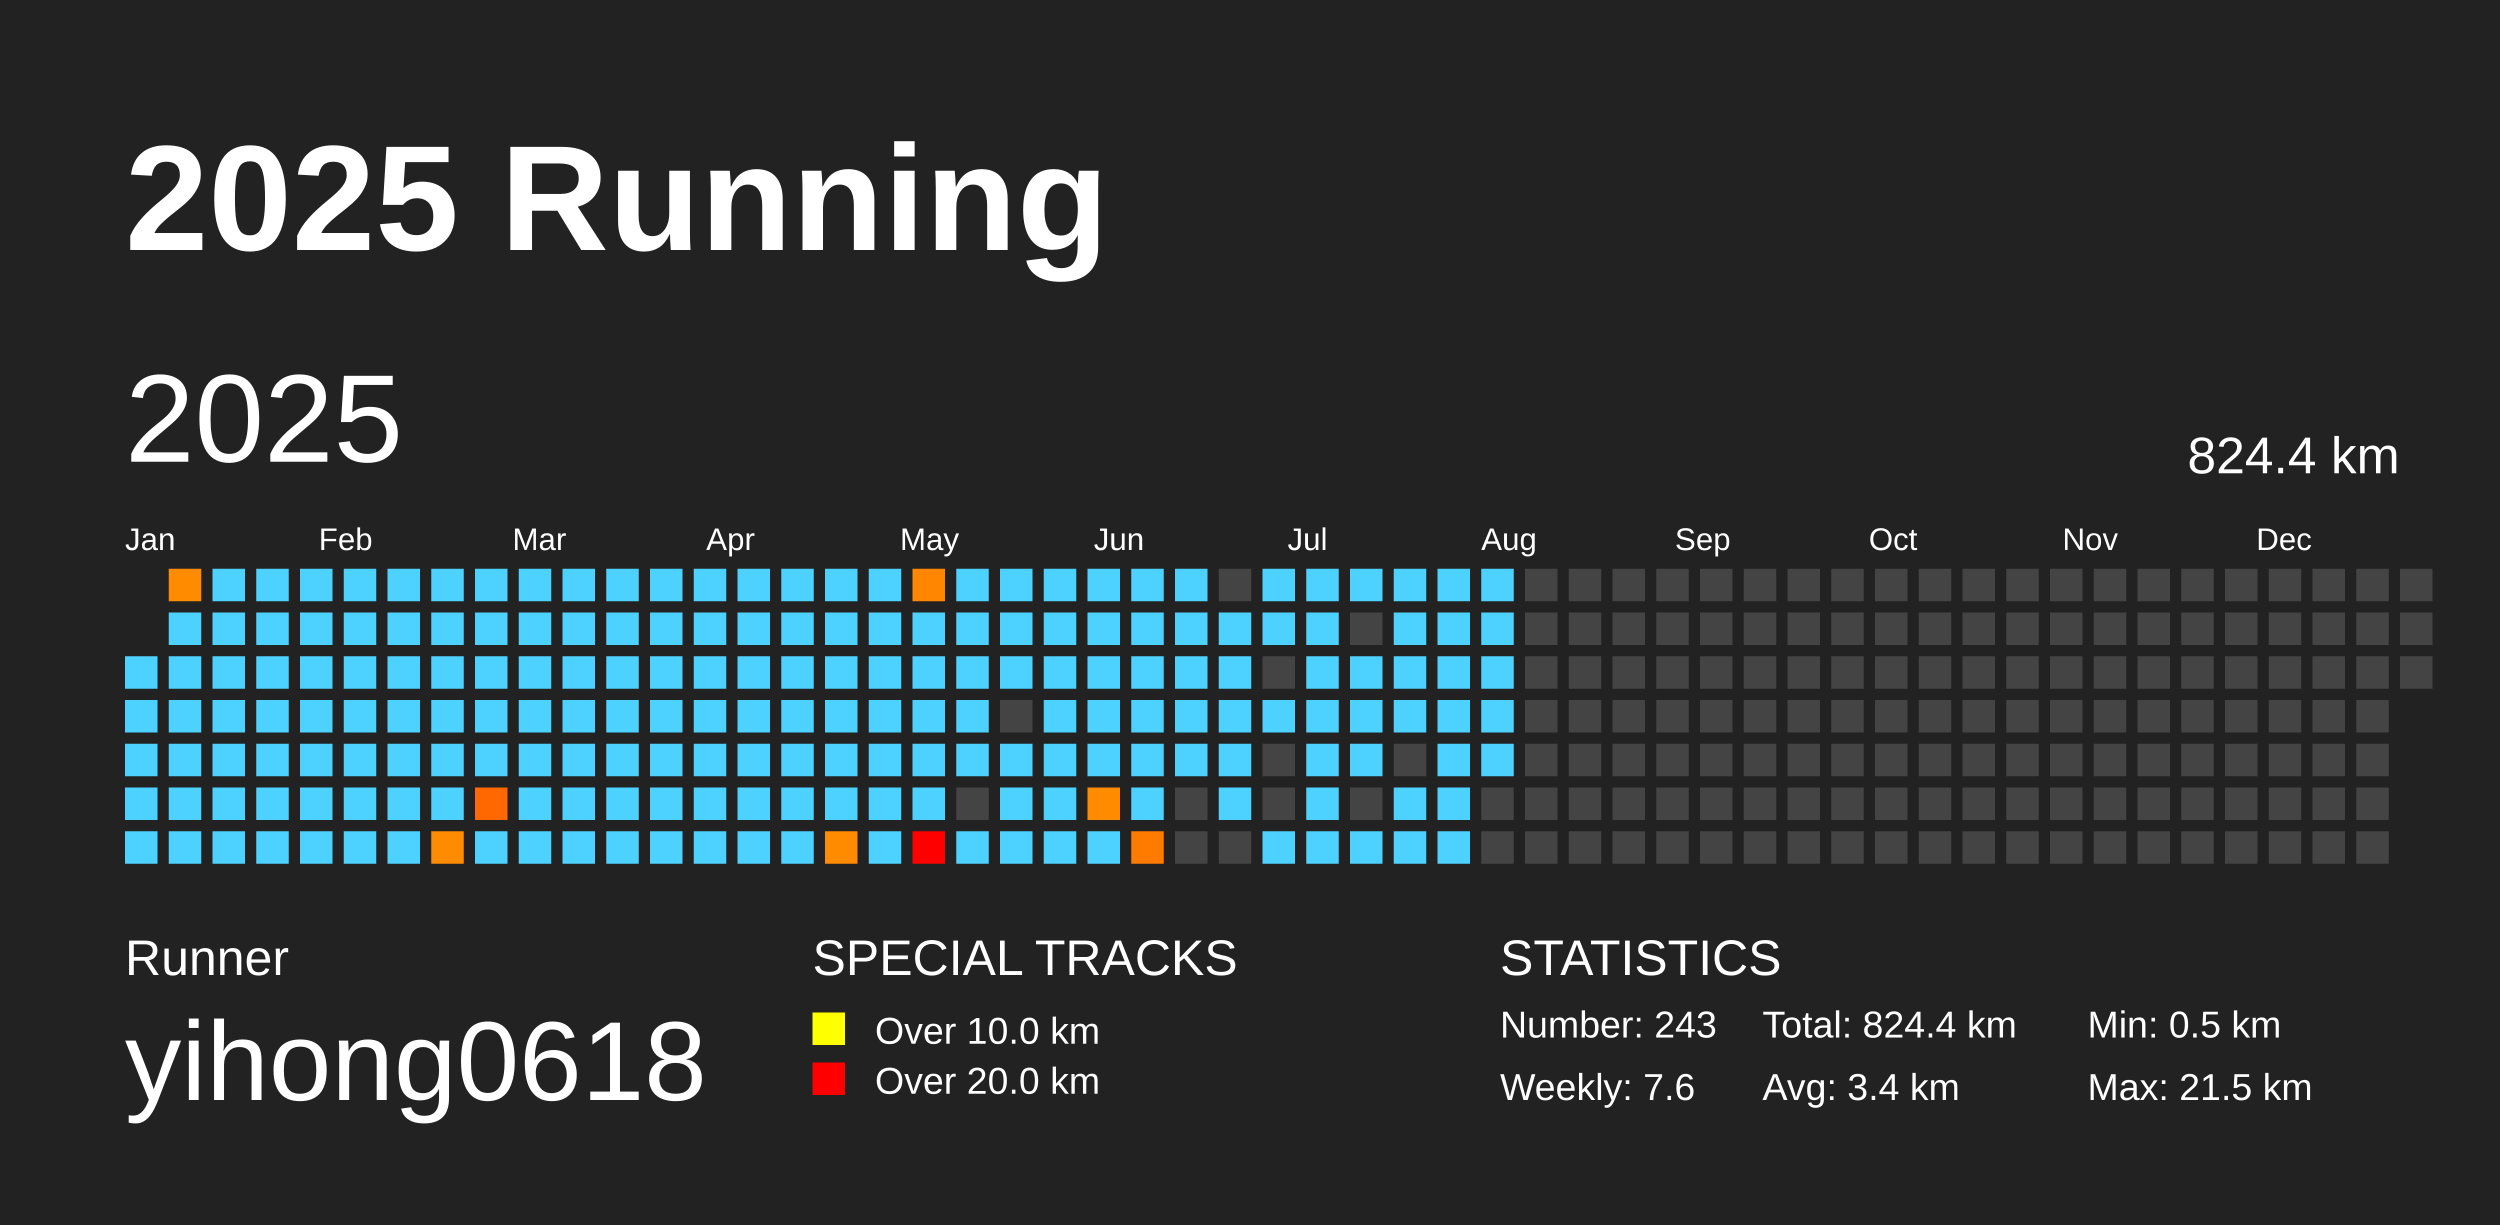
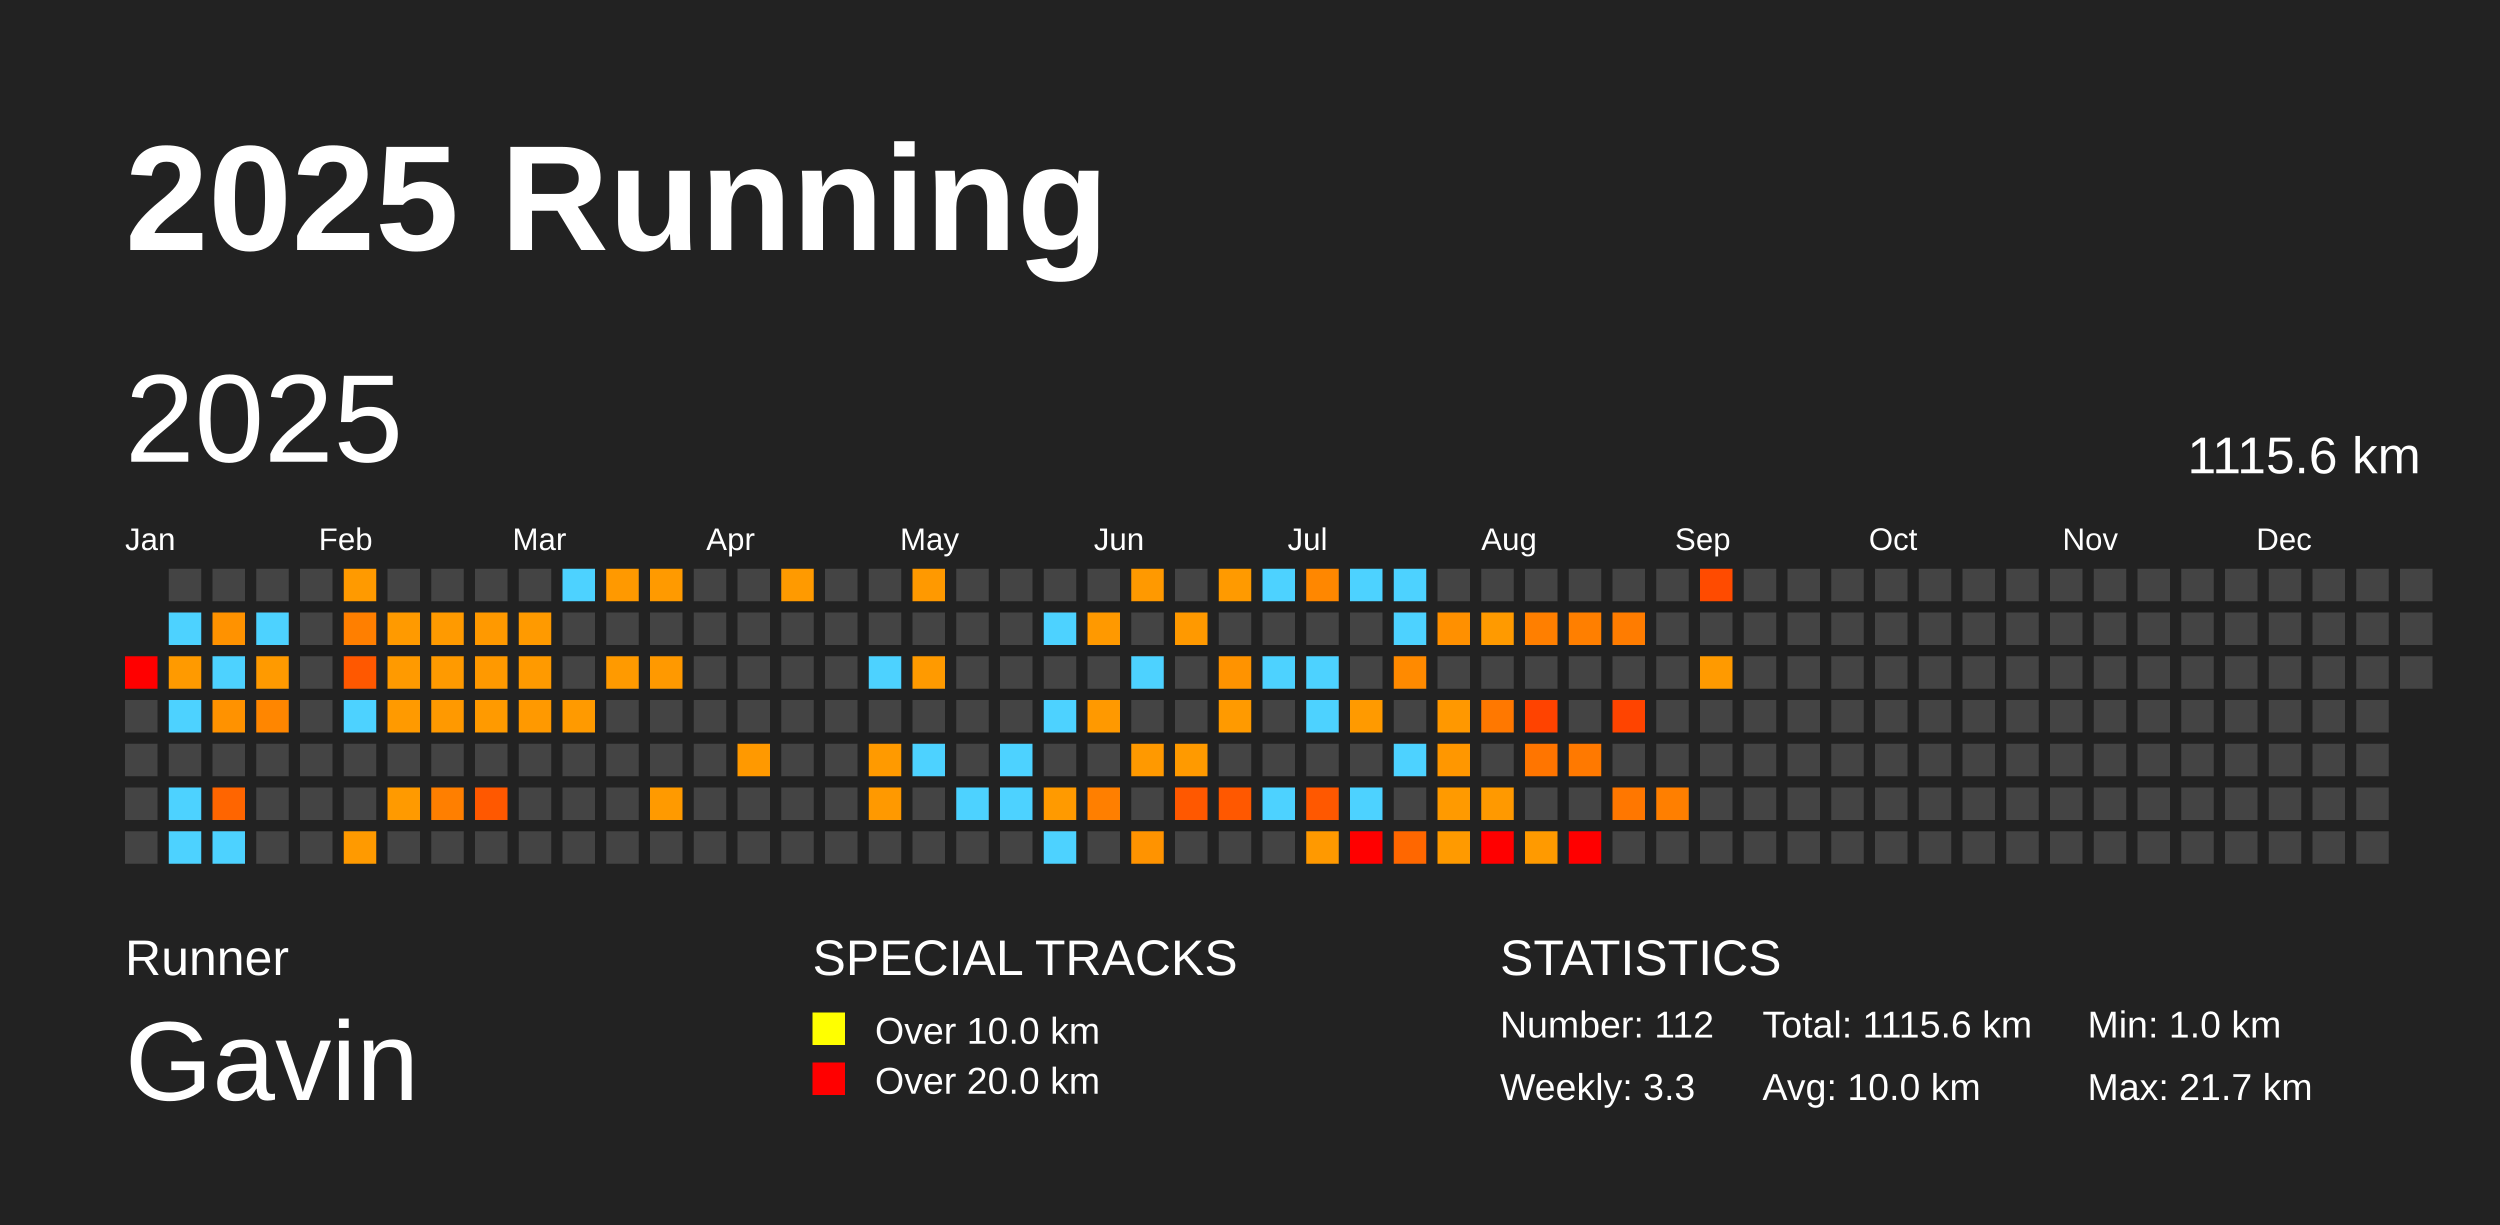
<svg xmlns="http://www.w3.org/2000/svg" baseProfile="full" height="98mm" version="1.1" viewBox="0,0,200,98" width="200mm">
  <defs />
  <rect fill="#222222" height="98" width="200" x="0" y="0" />
  <text fill="#FFFFFF" style="font-size:12px; font-family:Arial; font-weight:bold;" x="10" y="20">2025 Running</text>
  <text fill="#FFFFFF" style="font-size:4px; font-family:Arial" x="10" y="78">Runner</text>
-   <text fill="#FFFFFF" style="font-size:9px; font-family:Arial" x="10" y="88">yihong0618</text>
+   <text fill="#FFFFFF" style="font-size:9px; font-family:Arial" x="10" y="88">Gavin</text>
  <text fill="#FFFFFF" style="font-size:4px; font-family:Arial" x="65" y="78">SPECIAL TRACKS</text>
  <rect fill="yellow" height="2.6" width="2.6" x="65" y="81" />
  <text fill="#FFFFFF" style="font-size:3px; font-family:Arial" x="70" y="83.5">Over 10.0 km</text>
  <rect fill="red" height="2.6" width="2.6" x="65" y="85" />
  <text fill="#FFFFFF" style="font-size:3px; font-family:Arial" x="70" y="87.5">Over 20.0 km</text>
  <text fill="#FFFFFF" style="font-size:4px; font-family:Arial" x="120" y="78">STATISTICS</text>
-   <text fill="#FFFFFF" style="font-size:3px; font-family:Arial" x="120" y="83">Number: 243</text>
-   <text fill="#FFFFFF" style="font-size:3px; font-family:Arial" x="120" y="88">Weekly: 7.6</text>
-   <text fill="#FFFFFF" style="font-size:3px; font-family:Arial" x="141" y="83">Total: 824.4 km</text>
-   <text fill="#FFFFFF" style="font-size:3px; font-family:Arial" x="141" y="88">Avg: 3.4 km</text>
-   <text fill="#FFFFFF" style="font-size:3px; font-family:Arial" x="167" y="83">Min: 0.5 km</text>
-   <text fill="#FFFFFF" style="font-size:3px; font-family:Arial" x="167" y="88">Max: 21.5 km</text>
+   <text fill="#FFFFFF" style="font-size:3px; font-family:Arial" x="120" y="83">Number: 112</text>
+   <text fill="#FFFFFF" style="font-size:3px; font-family:Arial" x="120" y="88">Weekly: 3.3</text>
+   <text fill="#FFFFFF" style="font-size:3px; font-family:Arial" x="141" y="83">Total: 1115.6 km</text>
+   <text fill="#FFFFFF" style="font-size:3px; font-family:Arial" x="141" y="88">Avg: 10.0 km</text>
+   <text fill="#FFFFFF" style="font-size:3px; font-family:Arial" x="167" y="83">Min: 1.0 km</text>
+   <text fill="#FFFFFF" style="font-size:3px; font-family:Arial" x="167" y="88">Max: 21.7 km</text>
  <text dominant-baseline="hanging" fill="#FFFFFF" style="font-size:10.0px; font-family:Arial;" x="10" y="30">2025</text>
-   <text dominant-baseline="hanging" fill="#FFFFFF" style="font-size:4.125px; font-family:Arial;" x="175" y="35">824.4 km</text>
+   <text dominant-baseline="hanging" fill="#FFFFFF" style="font-size:4.125px; font-family:Arial;" x="175" y="35">1115.6 km</text>
  <text fill="#FFFFFF" style="font-size:2.5px; font-family:Arial" x="10.0" y="44">Jan</text>
  <text fill="#FFFFFF" style="font-size:2.5px; font-family:Arial" x="25.5" y="44">Feb</text>
  <text fill="#FFFFFF" style="font-size:2.5px; font-family:Arial" x="41.0" y="44">Mar</text>
  <text fill="#FFFFFF" style="font-size:2.5px; font-family:Arial" x="56.5" y="44">Apr</text>
  <text fill="#FFFFFF" style="font-size:2.5px; font-family:Arial" x="72.0" y="44">May</text>
  <text fill="#FFFFFF" style="font-size:2.5px; font-family:Arial" x="87.5" y="44">Jun</text>
  <text fill="#FFFFFF" style="font-size:2.5px; font-family:Arial" x="103.0" y="44">Jul</text>
  <text fill="#FFFFFF" style="font-size:2.5px; font-family:Arial" x="118.5" y="44">Aug</text>
  <text fill="#FFFFFF" style="font-size:2.5px; font-family:Arial" x="134.0" y="44">Sep</text>
  <text fill="#FFFFFF" style="font-size:2.5px; font-family:Arial" x="149.5" y="44">Oct</text>
  <text fill="#FFFFFF" style="font-size:2.5px; font-family:Arial" x="165.0" y="44">Nov</text>
  <text fill="#FFFFFF" style="font-size:2.5px; font-family:Arial" x="180.5" y="44">Dec</text>
-   <rect fill="#4dd2ff" height="2.6" width="2.6" x="10.0" y="52.5" />
-   <rect fill="#4dd2ff" height="2.6" width="2.6" x="10.0" y="56.0" />
-   <rect fill="#4dd2ff" height="2.6" width="2.6" x="10.0" y="59.5" />
-   <rect fill="#4dd2ff" height="2.6" width="2.6" x="10.0" y="63.0" />
-   <rect fill="#4dd2ff" height="2.6" width="2.6" x="10.0" y="66.5" />
-   <rect fill="#ff8c00" height="2.6" width="2.6" x="13.5" y="45.5" />
+   <rect fill="red" height="2.6" width="2.6" x="10.0" y="52.5" />
+   <rect fill="#444444" height="2.6" width="2.6" x="10.0" y="56.0" />
+   <rect fill="#444444" height="2.6" width="2.6" x="10.0" y="59.5" />
+   <rect fill="#444444" height="2.6" width="2.6" x="10.0" y="63.0" />
+   <rect fill="#444444" height="2.6" width="2.6" x="10.0" y="66.5" />
+   <rect fill="#444444" height="2.6" width="2.6" x="13.5" y="45.5" />
  <rect fill="#4dd2ff" height="2.6" width="2.6" x="13.5" y="49.0" />
-   <rect fill="#4dd2ff" height="2.6" width="2.6" x="13.5" y="52.5" />
+   <rect fill="#ff9a00" height="2.6" width="2.6" x="13.5" y="52.5" />
  <rect fill="#4dd2ff" height="2.6" width="2.6" x="13.5" y="56.0" />
-   <rect fill="#4dd2ff" height="2.6" width="2.6" x="13.5" y="59.5" />
+   <rect fill="#444444" height="2.6" width="2.6" x="13.5" y="59.5" />
  <rect fill="#4dd2ff" height="2.6" width="2.6" x="13.5" y="63.0" />
  <rect fill="#4dd2ff" height="2.6" width="2.6" x="13.5" y="66.5" />
-   <rect fill="#4dd2ff" height="2.6" width="2.6" x="17.0" y="45.5" />
-   <rect fill="#4dd2ff" height="2.6" width="2.6" x="17.0" y="49.0" />
+   <rect fill="#444444" height="2.6" width="2.6" x="17.0" y="45.5" />
+   <rect fill="#ff9200" height="2.6" width="2.6" x="17.0" y="49.0" />
  <rect fill="#4dd2ff" height="2.6" width="2.6" x="17.0" y="52.5" />
-   <rect fill="#4dd2ff" height="2.6" width="2.6" x="17.0" y="56.0" />
-   <rect fill="#4dd2ff" height="2.6" width="2.6" x="17.0" y="59.5" />
-   <rect fill="#4dd2ff" height="2.6" width="2.6" x="17.0" y="63.0" />
+   <rect fill="#ff9200" height="2.6" width="2.6" x="17.0" y="56.0" />
+   <rect fill="#444444" height="2.6" width="2.6" x="17.0" y="59.5" />
+   <rect fill="#ff6500" height="2.6" width="2.6" x="17.0" y="63.0" />
  <rect fill="#4dd2ff" height="2.6" width="2.6" x="17.0" y="66.5" />
-   <rect fill="#4dd2ff" height="2.6" width="2.6" x="20.5" y="45.5" />
+   <rect fill="#444444" height="2.6" width="2.6" x="20.5" y="45.5" />
  <rect fill="#4dd2ff" height="2.6" width="2.6" x="20.5" y="49.0" />
-   <rect fill="#4dd2ff" height="2.6" width="2.6" x="20.5" y="52.5" />
-   <rect fill="#4dd2ff" height="2.6" width="2.6" x="20.5" y="56.0" />
-   <rect fill="#4dd2ff" height="2.6" width="2.6" x="20.5" y="59.5" />
-   <rect fill="#4dd2ff" height="2.6" width="2.6" x="20.5" y="63.0" />
-   <rect fill="#4dd2ff" height="2.6" width="2.6" x="20.5" y="66.5" />
-   <rect fill="#4dd2ff" height="2.6" width="2.6" x="24.0" y="45.5" />
-   <rect fill="#4dd2ff" height="2.6" width="2.6" x="24.0" y="49.0" />
-   <rect fill="#4dd2ff" height="2.6" width="2.6" x="24.0" y="52.5" />
-   <rect fill="#4dd2ff" height="2.6" width="2.6" x="24.0" y="56.0" />
-   <rect fill="#4dd2ff" height="2.6" width="2.6" x="24.0" y="59.5" />
-   <rect fill="#4dd2ff" height="2.6" width="2.6" x="24.0" y="63.0" />
-   <rect fill="#4dd2ff" height="2.6" width="2.6" x="24.0" y="66.5" />
-   <rect fill="#4dd2ff" height="2.6" width="2.6" x="27.5" y="45.5" />
-   <rect fill="#4dd2ff" height="2.6" width="2.6" x="27.5" y="49.0" />
-   <rect fill="#4dd2ff" height="2.6" width="2.6" x="27.5" y="52.5" />
+   <rect fill="#ff9a00" height="2.6" width="2.6" x="20.5" y="52.5" />
+   <rect fill="#ff8600" height="2.6" width="2.6" x="20.5" y="56.0" />
+   <rect fill="#444444" height="2.6" width="2.6" x="20.5" y="59.5" />
+   <rect fill="#444444" height="2.6" width="2.6" x="20.5" y="63.0" />
+   <rect fill="#444444" height="2.6" width="2.6" x="20.5" y="66.5" />
+   <rect fill="#444444" height="2.6" width="2.6" x="24.0" y="45.5" />
+   <rect fill="#444444" height="2.6" width="2.6" x="24.0" y="49.0" />
+   <rect fill="#444444" height="2.6" width="2.6" x="24.0" y="52.5" />
+   <rect fill="#444444" height="2.6" width="2.6" x="24.0" y="56.0" />
+   <rect fill="#444444" height="2.6" width="2.6" x="24.0" y="59.5" />
+   <rect fill="#444444" height="2.6" width="2.6" x="24.0" y="63.0" />
+   <rect fill="#444444" height="2.6" width="2.6" x="24.0" y="66.5" />
+   <rect fill="#ff9a00" height="2.6" width="2.6" x="27.5" y="45.5" />
+   <rect fill="#ff7f00" height="2.6" width="2.6" x="27.5" y="49.0" />
+   <rect fill="#ff5800" height="2.6" width="2.6" x="27.5" y="52.5" />
  <rect fill="#4dd2ff" height="2.6" width="2.6" x="27.5" y="56.0" />
-   <rect fill="#4dd2ff" height="2.6" width="2.6" x="27.5" y="59.5" />
-   <rect fill="#4dd2ff" height="2.6" width="2.6" x="27.5" y="63.0" />
-   <rect fill="#4dd2ff" height="2.6" width="2.6" x="27.5" y="66.5" />
-   <rect fill="#4dd2ff" height="2.6" width="2.6" x="31.0" y="45.5" />
-   <rect fill="#4dd2ff" height="2.6" width="2.6" x="31.0" y="49.0" />
-   <rect fill="#4dd2ff" height="2.6" width="2.6" x="31.0" y="52.5" />
-   <rect fill="#4dd2ff" height="2.6" width="2.6" x="31.0" y="56.0" />
-   <rect fill="#4dd2ff" height="2.6" width="2.6" x="31.0" y="59.5" />
-   <rect fill="#4dd2ff" height="2.6" width="2.6" x="31.0" y="63.0" />
-   <rect fill="#4dd2ff" height="2.6" width="2.6" x="31.0" y="66.5" />
-   <rect fill="#4dd2ff" height="2.6" width="2.6" x="34.5" y="45.5" />
-   <rect fill="#4dd2ff" height="2.6" width="2.6" x="34.5" y="49.0" />
-   <rect fill="#4dd2ff" height="2.6" width="2.6" x="34.5" y="52.5" />
-   <rect fill="#4dd2ff" height="2.6" width="2.6" x="34.5" y="56.0" />
-   <rect fill="#4dd2ff" height="2.6" width="2.6" x="34.5" y="59.5" />
-   <rect fill="#4dd2ff" height="2.6" width="2.6" x="34.5" y="63.0" />
-   <rect fill="#ff8c00" height="2.6" width="2.6" x="34.5" y="66.5" />
-   <rect fill="#4dd2ff" height="2.6" width="2.6" x="38.0" y="45.5" />
-   <rect fill="#4dd2ff" height="2.6" width="2.6" x="38.0" y="49.0" />
-   <rect fill="#4dd2ff" height="2.6" width="2.6" x="38.0" y="52.5" />
-   <rect fill="#4dd2ff" height="2.6" width="2.6" x="38.0" y="56.0" />
-   <rect fill="#4dd2ff" height="2.6" width="2.6" x="38.0" y="59.5" />
-   <rect fill="#ff6700" height="2.6" width="2.6" x="38.0" y="63.0" />
-   <rect fill="#4dd2ff" height="2.6" width="2.6" x="38.0" y="66.5" />
-   <rect fill="#4dd2ff" height="2.6" width="2.6" x="41.5" y="45.5" />
-   <rect fill="#4dd2ff" height="2.6" width="2.6" x="41.5" y="49.0" />
-   <rect fill="#4dd2ff" height="2.6" width="2.6" x="41.5" y="52.5" />
-   <rect fill="#4dd2ff" height="2.6" width="2.6" x="41.5" y="56.0" />
-   <rect fill="#4dd2ff" height="2.6" width="2.6" x="41.5" y="59.5" />
-   <rect fill="#4dd2ff" height="2.6" width="2.6" x="41.5" y="63.0" />
-   <rect fill="#4dd2ff" height="2.6" width="2.6" x="41.5" y="66.5" />
+   <rect fill="#444444" height="2.6" width="2.6" x="27.5" y="59.5" />
+   <rect fill="#444444" height="2.6" width="2.6" x="27.5" y="63.0" />
+   <rect fill="#ff9a00" height="2.6" width="2.6" x="27.5" y="66.5" />
+   <rect fill="#444444" height="2.6" width="2.6" x="31.0" y="45.5" />
+   <rect fill="#ff9a00" height="2.6" width="2.6" x="31.0" y="49.0" />
+   <rect fill="#ff9a00" height="2.6" width="2.6" x="31.0" y="52.5" />
+   <rect fill="#ff9a00" height="2.6" width="2.6" x="31.0" y="56.0" />
+   <rect fill="#444444" height="2.6" width="2.6" x="31.0" y="59.5" />
+   <rect fill="#ff9a00" height="2.6" width="2.6" x="31.0" y="63.0" />
+   <rect fill="#444444" height="2.6" width="2.6" x="31.0" y="66.5" />
+   <rect fill="#444444" height="2.6" width="2.6" x="34.5" y="45.5" />
+   <rect fill="#ff9a00" height="2.6" width="2.6" x="34.5" y="49.0" />
+   <rect fill="#ff9a00" height="2.6" width="2.6" x="34.5" y="52.5" />
+   <rect fill="#ff9900" height="2.6" width="2.6" x="34.5" y="56.0" />
+   <rect fill="#444444" height="2.6" width="2.6" x="34.5" y="59.5" />
+   <rect fill="#ff7f00" height="2.6" width="2.6" x="34.5" y="63.0" />
+   <rect fill="#444444" height="2.6" width="2.6" x="34.5" y="66.5" />
+   <rect fill="#444444" height="2.6" width="2.6" x="38.0" y="45.5" />
+   <rect fill="#ff9900" height="2.6" width="2.6" x="38.0" y="49.0" />
+   <rect fill="#ff9900" height="2.6" width="2.6" x="38.0" y="52.5" />
+   <rect fill="#ff9a00" height="2.6" width="2.6" x="38.0" y="56.0" />
+   <rect fill="#444444" height="2.6" width="2.6" x="38.0" y="59.5" />
+   <rect fill="#ff5800" height="2.6" width="2.6" x="38.0" y="63.0" />
+   <rect fill="#444444" height="2.6" width="2.6" x="38.0" y="66.5" />
+   <rect fill="#444444" height="2.6" width="2.6" x="41.5" y="45.5" />
+   <rect fill="#ff9a00" height="2.6" width="2.6" x="41.5" y="49.0" />
+   <rect fill="#ff9a00" height="2.6" width="2.6" x="41.5" y="52.5" />
+   <rect fill="#ff9900" height="2.6" width="2.6" x="41.5" y="56.0" />
+   <rect fill="#444444" height="2.6" width="2.6" x="41.5" y="59.5" />
+   <rect fill="#444444" height="2.6" width="2.6" x="41.5" y="63.0" />
+   <rect fill="#444444" height="2.6" width="2.6" x="41.5" y="66.5" />
  <rect fill="#4dd2ff" height="2.6" width="2.6" x="45.0" y="45.5" />
-   <rect fill="#4dd2ff" height="2.6" width="2.6" x="45.0" y="49.0" />
-   <rect fill="#4dd2ff" height="2.6" width="2.6" x="45.0" y="52.5" />
-   <rect fill="#4dd2ff" height="2.6" width="2.6" x="45.0" y="56.0" />
-   <rect fill="#4dd2ff" height="2.6" width="2.6" x="45.0" y="59.5" />
-   <rect fill="#4dd2ff" height="2.6" width="2.6" x="45.0" y="63.0" />
-   <rect fill="#4dd2ff" height="2.6" width="2.6" x="45.0" y="66.5" />
-   <rect fill="#4dd2ff" height="2.6" width="2.6" x="48.5" y="45.5" />
-   <rect fill="#4dd2ff" height="2.6" width="2.6" x="48.5" y="49.0" />
-   <rect fill="#4dd2ff" height="2.6" width="2.6" x="48.5" y="52.5" />
-   <rect fill="#4dd2ff" height="2.6" width="2.6" x="48.5" y="56.0" />
-   <rect fill="#4dd2ff" height="2.6" width="2.6" x="48.5" y="59.5" />
-   <rect fill="#4dd2ff" height="2.6" width="2.6" x="48.5" y="63.0" />
-   <rect fill="#4dd2ff" height="2.6" width="2.6" x="48.5" y="66.5" />
-   <rect fill="#4dd2ff" height="2.6" width="2.6" x="52.0" y="45.5" />
-   <rect fill="#4dd2ff" height="2.6" width="2.6" x="52.0" y="49.0" />
-   <rect fill="#4dd2ff" height="2.6" width="2.6" x="52.0" y="52.5" />
-   <rect fill="#4dd2ff" height="2.6" width="2.6" x="52.0" y="56.0" />
-   <rect fill="#4dd2ff" height="2.6" width="2.6" x="52.0" y="59.5" />
-   <rect fill="#4dd2ff" height="2.6" width="2.6" x="52.0" y="63.0" />
-   <rect fill="#4dd2ff" height="2.6" width="2.6" x="52.0" y="66.5" />
-   <rect fill="#4dd2ff" height="2.6" width="2.6" x="55.5" y="45.5" />
-   <rect fill="#4dd2ff" height="2.6" width="2.6" x="55.5" y="49.0" />
-   <rect fill="#4dd2ff" height="2.6" width="2.6" x="55.5" y="52.5" />
-   <rect fill="#4dd2ff" height="2.6" width="2.6" x="55.5" y="56.0" />
-   <rect fill="#4dd2ff" height="2.6" width="2.6" x="55.5" y="59.5" />
-   <rect fill="#4dd2ff" height="2.6" width="2.6" x="55.5" y="63.0" />
-   <rect fill="#4dd2ff" height="2.6" width="2.6" x="55.5" y="66.5" />
-   <rect fill="#4dd2ff" height="2.6" width="2.6" x="59.0" y="45.5" />
-   <rect fill="#4dd2ff" height="2.6" width="2.6" x="59.0" y="49.0" />
-   <rect fill="#4dd2ff" height="2.6" width="2.6" x="59.0" y="52.5" />
-   <rect fill="#4dd2ff" height="2.6" width="2.6" x="59.0" y="56.0" />
-   <rect fill="#4dd2ff" height="2.6" width="2.6" x="59.0" y="59.5" />
-   <rect fill="#4dd2ff" height="2.6" width="2.6" x="59.0" y="63.0" />
-   <rect fill="#4dd2ff" height="2.6" width="2.6" x="59.0" y="66.5" />
-   <rect fill="#4dd2ff" height="2.6" width="2.6" x="62.5" y="45.5" />
-   <rect fill="#4dd2ff" height="2.6" width="2.6" x="62.5" y="49.0" />
-   <rect fill="#4dd2ff" height="2.6" width="2.6" x="62.5" y="52.5" />
-   <rect fill="#4dd2ff" height="2.6" width="2.6" x="62.5" y="56.0" />
-   <rect fill="#4dd2ff" height="2.6" width="2.6" x="62.5" y="59.5" />
-   <rect fill="#4dd2ff" height="2.6" width="2.6" x="62.5" y="63.0" />
-   <rect fill="#4dd2ff" height="2.6" width="2.6" x="62.5" y="66.5" />
-   <rect fill="#4dd2ff" height="2.6" width="2.6" x="66.0" y="45.5" />
-   <rect fill="#4dd2ff" height="2.6" width="2.6" x="66.0" y="49.0" />
-   <rect fill="#4dd2ff" height="2.6" width="2.6" x="66.0" y="52.5" />
-   <rect fill="#4dd2ff" height="2.6" width="2.6" x="66.0" y="56.0" />
-   <rect fill="#4dd2ff" height="2.6" width="2.6" x="66.0" y="59.5" />
-   <rect fill="#4dd2ff" height="2.6" width="2.6" x="66.0" y="63.0" />
-   <rect fill="#ff8c00" height="2.6" width="2.6" x="66.0" y="66.5" />
-   <rect fill="#4dd2ff" height="2.6" width="2.6" x="69.5" y="45.5" />
-   <rect fill="#4dd2ff" height="2.6" width="2.6" x="69.5" y="49.0" />
+   <rect fill="#444444" height="2.6" width="2.6" x="45.0" y="49.0" />
+   <rect fill="#444444" height="2.6" width="2.6" x="45.0" y="52.5" />
+   <rect fill="#ff9a00" height="2.6" width="2.6" x="45.0" y="56.0" />
+   <rect fill="#444444" height="2.6" width="2.6" x="45.0" y="59.5" />
+   <rect fill="#444444" height="2.6" width="2.6" x="45.0" y="63.0" />
+   <rect fill="#444444" height="2.6" width="2.6" x="45.0" y="66.5" />
+   <rect fill="#ff9900" height="2.6" width="2.6" x="48.5" y="45.5" />
+   <rect fill="#444444" height="2.6" width="2.6" x="48.5" y="49.0" />
+   <rect fill="#ff9a00" height="2.6" width="2.6" x="48.5" y="52.5" />
+   <rect fill="#444444" height="2.6" width="2.6" x="48.5" y="56.0" />
+   <rect fill="#444444" height="2.6" width="2.6" x="48.5" y="59.5" />
+   <rect fill="#444444" height="2.6" width="2.6" x="48.5" y="63.0" />
+   <rect fill="#444444" height="2.6" width="2.6" x="48.5" y="66.5" />
+   <rect fill="#ff9a00" height="2.6" width="2.6" x="52.0" y="45.5" />
+   <rect fill="#444444" height="2.6" width="2.6" x="52.0" y="49.0" />
+   <rect fill="#ff9900" height="2.6" width="2.6" x="52.0" y="52.5" />
+   <rect fill="#444444" height="2.6" width="2.6" x="52.0" y="56.0" />
+   <rect fill="#444444" height="2.6" width="2.6" x="52.0" y="59.5" />
+   <rect fill="#ff9a00" height="2.6" width="2.6" x="52.0" y="63.0" />
+   <rect fill="#444444" height="2.6" width="2.6" x="52.0" y="66.5" />
+   <rect fill="#444444" height="2.6" width="2.6" x="55.5" y="45.5" />
+   <rect fill="#444444" height="2.6" width="2.6" x="55.5" y="49.0" />
+   <rect fill="#444444" height="2.6" width="2.6" x="55.5" y="52.5" />
+   <rect fill="#444444" height="2.6" width="2.6" x="55.5" y="56.0" />
+   <rect fill="#444444" height="2.6" width="2.6" x="55.5" y="59.5" />
+   <rect fill="#444444" height="2.6" width="2.6" x="55.5" y="63.0" />
+   <rect fill="#444444" height="2.6" width="2.6" x="55.5" y="66.5" />
+   <rect fill="#444444" height="2.6" width="2.6" x="59.0" y="45.5" />
+   <rect fill="#444444" height="2.6" width="2.6" x="59.0" y="49.0" />
+   <rect fill="#444444" height="2.6" width="2.6" x="59.0" y="52.5" />
+   <rect fill="#444444" height="2.6" width="2.6" x="59.0" y="56.0" />
+   <rect fill="#ff9900" height="2.6" width="2.6" x="59.0" y="59.5" />
+   <rect fill="#444444" height="2.6" width="2.6" x="59.0" y="63.0" />
+   <rect fill="#444444" height="2.6" width="2.6" x="59.0" y="66.5" />
+   <rect fill="#ff9a00" height="2.6" width="2.6" x="62.5" y="45.5" />
+   <rect fill="#444444" height="2.6" width="2.6" x="62.5" y="49.0" />
+   <rect fill="#444444" height="2.6" width="2.6" x="62.5" y="52.5" />
+   <rect fill="#444444" height="2.6" width="2.6" x="62.5" y="56.0" />
+   <rect fill="#444444" height="2.6" width="2.6" x="62.5" y="59.5" />
+   <rect fill="#444444" height="2.6" width="2.6" x="62.5" y="63.0" />
+   <rect fill="#444444" height="2.6" width="2.6" x="62.5" y="66.5" />
+   <rect fill="#444444" height="2.6" width="2.6" x="66.0" y="45.5" />
+   <rect fill="#444444" height="2.6" width="2.6" x="66.0" y="49.0" />
+   <rect fill="#444444" height="2.6" width="2.6" x="66.0" y="52.5" />
+   <rect fill="#444444" height="2.6" width="2.6" x="66.0" y="56.0" />
+   <rect fill="#444444" height="2.6" width="2.6" x="66.0" y="59.5" />
+   <rect fill="#444444" height="2.6" width="2.6" x="66.0" y="63.0" />
+   <rect fill="#444444" height="2.6" width="2.6" x="66.0" y="66.5" />
+   <rect fill="#444444" height="2.6" width="2.6" x="69.5" y="45.5" />
+   <rect fill="#444444" height="2.6" width="2.6" x="69.5" y="49.0" />
  <rect fill="#4dd2ff" height="2.6" width="2.6" x="69.5" y="52.5" />
-   <rect fill="#4dd2ff" height="2.6" width="2.6" x="69.5" y="56.0" />
-   <rect fill="#4dd2ff" height="2.6" width="2.6" x="69.5" y="59.5" />
-   <rect fill="#4dd2ff" height="2.6" width="2.6" x="69.5" y="63.0" />
-   <rect fill="#4dd2ff" height="2.6" width="2.6" x="69.5" y="66.5" />
-   <rect fill="#ff8600" height="2.6" width="2.6" x="73.0" y="45.5" />
-   <rect fill="#4dd2ff" height="2.6" width="2.6" x="73.0" y="49.0" />
-   <rect fill="#4dd2ff" height="2.6" width="2.6" x="73.0" y="52.5" />
-   <rect fill="#4dd2ff" height="2.6" width="2.6" x="73.0" y="56.0" />
+   <rect fill="#444444" height="2.6" width="2.6" x="69.5" y="56.0" />
+   <rect fill="#ff9a00" height="2.6" width="2.6" x="69.5" y="59.5" />
+   <rect fill="#ff9900" height="2.6" width="2.6" x="69.5" y="63.0" />
+   <rect fill="#444444" height="2.6" width="2.6" x="69.5" y="66.5" />
+   <rect fill="#ff9900" height="2.6" width="2.6" x="73.0" y="45.5" />
+   <rect fill="#444444" height="2.6" width="2.6" x="73.0" y="49.0" />
+   <rect fill="#ff9a00" height="2.6" width="2.6" x="73.0" y="52.5" />
+   <rect fill="#444444" height="2.6" width="2.6" x="73.0" y="56.0" />
  <rect fill="#4dd2ff" height="2.6" width="2.6" x="73.0" y="59.5" />
-   <rect fill="#4dd2ff" height="2.6" width="2.6" x="73.0" y="63.0" />
-   <rect fill="red" height="2.6" width="2.6" x="73.0" y="66.5" />
-   <rect fill="#4dd2ff" height="2.6" width="2.6" x="76.5" y="45.5" />
-   <rect fill="#4dd2ff" height="2.6" width="2.6" x="76.5" y="49.0" />
-   <rect fill="#4dd2ff" height="2.6" width="2.6" x="76.5" y="52.5" />
-   <rect fill="#4dd2ff" height="2.6" width="2.6" x="76.5" y="56.0" />
-   <rect fill="#4dd2ff" height="2.6" width="2.6" x="76.5" y="59.5" />
-   <rect fill="#444444" height="2.6" width="2.6" x="76.5" y="63.0" />
-   <rect fill="#4dd2ff" height="2.6" width="2.6" x="76.5" y="66.5" />
-   <rect fill="#4dd2ff" height="2.6" width="2.6" x="80.0" y="45.5" />
-   <rect fill="#4dd2ff" height="2.6" width="2.6" x="80.0" y="49.0" />
-   <rect fill="#4dd2ff" height="2.6" width="2.6" x="80.0" y="52.5" />
+   <rect fill="#444444" height="2.6" width="2.6" x="73.0" y="63.0" />
+   <rect fill="#444444" height="2.6" width="2.6" x="73.0" y="66.5" />
+   <rect fill="#444444" height="2.6" width="2.6" x="76.5" y="45.5" />
+   <rect fill="#444444" height="2.6" width="2.6" x="76.5" y="49.0" />
+   <rect fill="#444444" height="2.6" width="2.6" x="76.5" y="52.5" />
+   <rect fill="#444444" height="2.6" width="2.6" x="76.5" y="56.0" />
+   <rect fill="#444444" height="2.6" width="2.6" x="76.5" y="59.5" />
+   <rect fill="#4dd2ff" height="2.6" width="2.6" x="76.5" y="63.0" />
+   <rect fill="#444444" height="2.6" width="2.6" x="76.5" y="66.5" />
+   <rect fill="#444444" height="2.6" width="2.6" x="80.0" y="45.5" />
+   <rect fill="#444444" height="2.6" width="2.6" x="80.0" y="49.0" />
+   <rect fill="#444444" height="2.6" width="2.6" x="80.0" y="52.5" />
  <rect fill="#444444" height="2.6" width="2.6" x="80.0" y="56.0" />
  <rect fill="#4dd2ff" height="2.6" width="2.6" x="80.0" y="59.5" />
  <rect fill="#4dd2ff" height="2.6" width="2.6" x="80.0" y="63.0" />
-   <rect fill="#4dd2ff" height="2.6" width="2.6" x="80.0" y="66.5" />
-   <rect fill="#4dd2ff" height="2.6" width="2.6" x="83.5" y="45.5" />
+   <rect fill="#444444" height="2.6" width="2.6" x="80.0" y="66.5" />
+   <rect fill="#444444" height="2.6" width="2.6" x="83.5" y="45.5" />
  <rect fill="#4dd2ff" height="2.6" width="2.6" x="83.5" y="49.0" />
-   <rect fill="#4dd2ff" height="2.6" width="2.6" x="83.5" y="52.5" />
+   <rect fill="#444444" height="2.6" width="2.6" x="83.5" y="52.5" />
  <rect fill="#4dd2ff" height="2.6" width="2.6" x="83.5" y="56.0" />
-   <rect fill="#4dd2ff" height="2.6" width="2.6" x="83.5" y="59.5" />
-   <rect fill="#4dd2ff" height="2.6" width="2.6" x="83.5" y="63.0" />
+   <rect fill="#444444" height="2.6" width="2.6" x="83.5" y="59.5" />
+   <rect fill="#ff9a00" height="2.6" width="2.6" x="83.5" y="63.0" />
  <rect fill="#4dd2ff" height="2.6" width="2.6" x="83.5" y="66.5" />
-   <rect fill="#4dd2ff" height="2.6" width="2.6" x="87.0" y="45.5" />
-   <rect fill="#4dd2ff" height="2.6" width="2.6" x="87.0" y="49.0" />
-   <rect fill="#4dd2ff" height="2.6" width="2.6" x="87.0" y="52.5" />
-   <rect fill="#4dd2ff" height="2.6" width="2.6" x="87.0" y="56.0" />
-   <rect fill="#4dd2ff" height="2.6" width="2.6" x="87.0" y="59.5" />
-   <rect fill="#ff8c00" height="2.6" width="2.6" x="87.0" y="63.0" />
-   <rect fill="#4dd2ff" height="2.6" width="2.6" x="87.0" y="66.5" />
-   <rect fill="#4dd2ff" height="2.6" width="2.6" x="90.5" y="45.5" />
-   <rect fill="#4dd2ff" height="2.6" width="2.6" x="90.5" y="49.0" />
+   <rect fill="#444444" height="2.6" width="2.6" x="87.0" y="45.5" />
+   <rect fill="#ff9900" height="2.6" width="2.6" x="87.0" y="49.0" />
+   <rect fill="#444444" height="2.6" width="2.6" x="87.0" y="52.5" />
+   <rect fill="#ff9900" height="2.6" width="2.6" x="87.0" y="56.0" />
+   <rect fill="#444444" height="2.6" width="2.6" x="87.0" y="59.5" />
+   <rect fill="#ff7f00" height="2.6" width="2.6" x="87.0" y="63.0" />
+   <rect fill="#444444" height="2.6" width="2.6" x="87.0" y="66.5" />
+   <rect fill="#ff9900" height="2.6" width="2.6" x="90.5" y="45.5" />
+   <rect fill="#444444" height="2.6" width="2.6" x="90.5" y="49.0" />
  <rect fill="#4dd2ff" height="2.6" width="2.6" x="90.5" y="52.5" />
-   <rect fill="#4dd2ff" height="2.6" width="2.6" x="90.5" y="56.0" />
-   <rect fill="#4dd2ff" height="2.6" width="2.6" x="90.5" y="59.5" />
-   <rect fill="#4dd2ff" height="2.6" width="2.6" x="90.5" y="63.0" />
-   <rect fill="#ff7b00" height="2.6" width="2.6" x="90.5" y="66.5" />
-   <rect fill="#4dd2ff" height="2.6" width="2.6" x="94.0" y="45.5" />
-   <rect fill="#4dd2ff" height="2.6" width="2.6" x="94.0" y="49.0" />
-   <rect fill="#4dd2ff" height="2.6" width="2.6" x="94.0" y="52.5" />
-   <rect fill="#4dd2ff" height="2.6" width="2.6" x="94.0" y="56.0" />
-   <rect fill="#4dd2ff" height="2.6" width="2.6" x="94.0" y="59.5" />
-   <rect fill="#444444" height="2.6" width="2.6" x="94.0" y="63.0" />
+   <rect fill="#444444" height="2.6" width="2.6" x="90.5" y="56.0" />
+   <rect fill="#ff9900" height="2.6" width="2.6" x="90.5" y="59.5" />
+   <rect fill="#444444" height="2.6" width="2.6" x="90.5" y="63.0" />
+   <rect fill="#ff9300" height="2.6" width="2.6" x="90.5" y="66.5" />
+   <rect fill="#444444" height="2.6" width="2.6" x="94.0" y="45.5" />
+   <rect fill="#ff9900" height="2.6" width="2.6" x="94.0" y="49.0" />
+   <rect fill="#444444" height="2.6" width="2.6" x="94.0" y="52.5" />
+   <rect fill="#444444" height="2.6" width="2.6" x="94.0" y="56.0" />
+   <rect fill="#ff9a00" height="2.6" width="2.6" x="94.0" y="59.5" />
+   <rect fill="#ff5800" height="2.6" width="2.6" x="94.0" y="63.0" />
  <rect fill="#444444" height="2.6" width="2.6" x="94.0" y="66.5" />
-   <rect fill="#444444" height="2.6" width="2.6" x="97.5" y="45.5" />
-   <rect fill="#4dd2ff" height="2.6" width="2.6" x="97.5" y="49.0" />
-   <rect fill="#4dd2ff" height="2.6" width="2.6" x="97.5" y="52.5" />
-   <rect fill="#4dd2ff" height="2.6" width="2.6" x="97.5" y="56.0" />
-   <rect fill="#4dd2ff" height="2.6" width="2.6" x="97.5" y="59.5" />
-   <rect fill="#4dd2ff" height="2.6" width="2.6" x="97.5" y="63.0" />
+   <rect fill="#ff9a00" height="2.6" width="2.6" x="97.5" y="45.5" />
+   <rect fill="#444444" height="2.6" width="2.6" x="97.5" y="49.0" />
+   <rect fill="#ff9300" height="2.6" width="2.6" x="97.5" y="52.5" />
+   <rect fill="#ff9a00" height="2.6" width="2.6" x="97.5" y="56.0" />
+   <rect fill="#444444" height="2.6" width="2.6" x="97.5" y="59.5" />
+   <rect fill="#ff5800" height="2.6" width="2.6" x="97.5" y="63.0" />
  <rect fill="#444444" height="2.6" width="2.6" x="97.5" y="66.5" />
  <rect fill="#4dd2ff" height="2.6" width="2.6" x="101.0" y="45.5" />
-   <rect fill="#4dd2ff" height="2.6" width="2.6" x="101.0" y="49.0" />
-   <rect fill="#444444" height="2.6" width="2.6" x="101.0" y="52.5" />
-   <rect fill="#4dd2ff" height="2.6" width="2.6" x="101.0" y="56.0" />
+   <rect fill="#444444" height="2.6" width="2.6" x="101.0" y="49.0" />
+   <rect fill="#4dd2ff" height="2.6" width="2.6" x="101.0" y="52.5" />
+   <rect fill="#444444" height="2.6" width="2.6" x="101.0" y="56.0" />
  <rect fill="#444444" height="2.6" width="2.6" x="101.0" y="59.5" />
-   <rect fill="#444444" height="2.6" width="2.6" x="101.0" y="63.0" />
-   <rect fill="#4dd2ff" height="2.6" width="2.6" x="101.0" y="66.5" />
-   <rect fill="#4dd2ff" height="2.6" width="2.6" x="104.5" y="45.5" />
-   <rect fill="#4dd2ff" height="2.6" width="2.6" x="104.5" y="49.0" />
+   <rect fill="#4dd2ff" height="2.6" width="2.6" x="101.0" y="63.0" />
+   <rect fill="#444444" height="2.6" width="2.6" x="101.0" y="66.5" />
+   <rect fill="#ff8700" height="2.6" width="2.6" x="104.5" y="45.5" />
+   <rect fill="#444444" height="2.6" width="2.6" x="104.5" y="49.0" />
  <rect fill="#4dd2ff" height="2.6" width="2.6" x="104.5" y="52.5" />
  <rect fill="#4dd2ff" height="2.6" width="2.6" x="104.5" y="56.0" />
-   <rect fill="#4dd2ff" height="2.6" width="2.6" x="104.5" y="59.5" />
-   <rect fill="#4dd2ff" height="2.6" width="2.6" x="104.5" y="63.0" />
-   <rect fill="#4dd2ff" height="2.6" width="2.6" x="104.5" y="66.5" />
+   <rect fill="#444444" height="2.6" width="2.6" x="104.5" y="59.5" />
+   <rect fill="#ff5800" height="2.6" width="2.6" x="104.5" y="63.0" />
+   <rect fill="#ff9900" height="2.6" width="2.6" x="104.5" y="66.5" />
  <rect fill="#4dd2ff" height="2.6" width="2.6" x="108.0" y="45.5" />
  <rect fill="#444444" height="2.6" width="2.6" x="108.0" y="49.0" />
-   <rect fill="#4dd2ff" height="2.6" width="2.6" x="108.0" y="52.5" />
-   <rect fill="#4dd2ff" height="2.6" width="2.6" x="108.0" y="56.0" />
-   <rect fill="#4dd2ff" height="2.6" width="2.6" x="108.0" y="59.5" />
-   <rect fill="#444444" height="2.6" width="2.6" x="108.0" y="63.0" />
-   <rect fill="#4dd2ff" height="2.6" width="2.6" x="108.0" y="66.5" />
+   <rect fill="#444444" height="2.6" width="2.6" x="108.0" y="52.5" />
+   <rect fill="#ff9a00" height="2.6" width="2.6" x="108.0" y="56.0" />
+   <rect fill="#444444" height="2.6" width="2.6" x="108.0" y="59.5" />
+   <rect fill="#4dd2ff" height="2.6" width="2.6" x="108.0" y="63.0" />
+   <rect fill="red" height="2.6" width="2.6" x="108.0" y="66.5" />
  <rect fill="#4dd2ff" height="2.6" width="2.6" x="111.5" y="45.5" />
  <rect fill="#4dd2ff" height="2.6" width="2.6" x="111.5" y="49.0" />
-   <rect fill="#4dd2ff" height="2.6" width="2.6" x="111.5" y="52.5" />
-   <rect fill="#4dd2ff" height="2.6" width="2.6" x="111.5" y="56.0" />
-   <rect fill="#444444" height="2.6" width="2.6" x="111.5" y="59.5" />
-   <rect fill="#4dd2ff" height="2.6" width="2.6" x="111.5" y="63.0" />
-   <rect fill="#4dd2ff" height="2.6" width="2.6" x="111.5" y="66.5" />
-   <rect fill="#4dd2ff" height="2.6" width="2.6" x="115.0" y="45.5" />
-   <rect fill="#4dd2ff" height="2.6" width="2.6" x="115.0" y="49.0" />
-   <rect fill="#4dd2ff" height="2.6" width="2.6" x="115.0" y="52.5" />
-   <rect fill="#4dd2ff" height="2.6" width="2.6" x="115.0" y="56.0" />
-   <rect fill="#4dd2ff" height="2.6" width="2.6" x="115.0" y="59.5" />
-   <rect fill="#4dd2ff" height="2.6" width="2.6" x="115.0" y="63.0" />
-   <rect fill="#4dd2ff" height="2.6" width="2.6" x="115.0" y="66.5" />
-   <rect fill="#4dd2ff" height="2.6" width="2.6" x="118.5" y="45.5" />
-   <rect fill="#4dd2ff" height="2.6" width="2.6" x="118.5" y="49.0" />
-   <rect fill="#4dd2ff" height="2.6" width="2.6" x="118.5" y="52.5" />
-   <rect fill="#4dd2ff" height="2.6" width="2.6" x="118.5" y="56.0" />
-   <rect fill="#4dd2ff" height="2.6" width="2.6" x="118.5" y="59.5" />
-   <rect fill="#444444" height="2.6" width="2.6" x="118.5" y="63.0" />
-   <rect fill="#444444" height="2.6" width="2.6" x="118.5" y="66.5" />
+   <rect fill="#ff8a00" height="2.6" width="2.6" x="111.5" y="52.5" />
+   <rect fill="#444444" height="2.6" width="2.6" x="111.5" y="56.0" />
+   <rect fill="#4dd2ff" height="2.6" width="2.6" x="111.5" y="59.5" />
+   <rect fill="#444444" height="2.6" width="2.6" x="111.5" y="63.0" />
+   <rect fill="#ff6700" height="2.6" width="2.6" x="111.5" y="66.5" />
+   <rect fill="#444444" height="2.6" width="2.6" x="115.0" y="45.5" />
+   <rect fill="#ff9000" height="2.6" width="2.6" x="115.0" y="49.0" />
+   <rect fill="#444444" height="2.6" width="2.6" x="115.0" y="52.5" />
+   <rect fill="#ff9800" height="2.6" width="2.6" x="115.0" y="56.0" />
+   <rect fill="#ff9700" height="2.6" width="2.6" x="115.0" y="59.5" />
+   <rect fill="#ff9a00" height="2.6" width="2.6" x="115.0" y="63.0" />
+   <rect fill="#ff9a00" height="2.6" width="2.6" x="115.0" y="66.5" />
+   <rect fill="#444444" height="2.6" width="2.6" x="118.5" y="45.5" />
+   <rect fill="#ff9a00" height="2.6" width="2.6" x="118.5" y="49.0" />
+   <rect fill="#444444" height="2.6" width="2.6" x="118.5" y="52.5" />
+   <rect fill="#ff7800" height="2.6" width="2.6" x="118.5" y="56.0" />
+   <rect fill="#444444" height="2.6" width="2.6" x="118.5" y="59.5" />
+   <rect fill="#ff9900" height="2.6" width="2.6" x="118.5" y="63.0" />
+   <rect fill="red" height="2.6" width="2.6" x="118.5" y="66.5" />
  <rect fill="#444444" height="2.6" width="2.6" x="122.0" y="45.5" />
-   <rect fill="#444444" height="2.6" width="2.6" x="122.0" y="49.0" />
+   <rect fill="#ff7f00" height="2.6" width="2.6" x="122.0" y="49.0" />
  <rect fill="#444444" height="2.6" width="2.6" x="122.0" y="52.5" />
-   <rect fill="#444444" height="2.6" width="2.6" x="122.0" y="56.0" />
-   <rect fill="#444444" height="2.6" width="2.6" x="122.0" y="59.5" />
+   <rect fill="#ff4300" height="2.6" width="2.6" x="122.0" y="56.0" />
+   <rect fill="#ff7500" height="2.6" width="2.6" x="122.0" y="59.5" />
  <rect fill="#444444" height="2.6" width="2.6" x="122.0" y="63.0" />
-   <rect fill="#444444" height="2.6" width="2.6" x="122.0" y="66.5" />
+   <rect fill="#ff9a00" height="2.6" width="2.6" x="122.0" y="66.5" />
  <rect fill="#444444" height="2.6" width="2.6" x="125.5" y="45.5" />
-   <rect fill="#444444" height="2.6" width="2.6" x="125.5" y="49.0" />
+   <rect fill="#ff7f00" height="2.6" width="2.6" x="125.5" y="49.0" />
  <rect fill="#444444" height="2.6" width="2.6" x="125.5" y="52.5" />
  <rect fill="#444444" height="2.6" width="2.6" x="125.5" y="56.0" />
-   <rect fill="#444444" height="2.6" width="2.6" x="125.5" y="59.5" />
+   <rect fill="#ff7900" height="2.6" width="2.6" x="125.5" y="59.5" />
  <rect fill="#444444" height="2.6" width="2.6" x="125.5" y="63.0" />
-   <rect fill="#444444" height="2.6" width="2.6" x="125.5" y="66.5" />
+   <rect fill="red" height="2.6" width="2.6" x="125.5" y="66.5" />
  <rect fill="#444444" height="2.6" width="2.6" x="129.0" y="45.5" />
-   <rect fill="#444444" height="2.6" width="2.6" x="129.0" y="49.0" />
+   <rect fill="#ff7c00" height="2.6" width="2.6" x="129.0" y="49.0" />
  <rect fill="#444444" height="2.6" width="2.6" x="129.0" y="52.5" />
-   <rect fill="#444444" height="2.6" width="2.6" x="129.0" y="56.0" />
+   <rect fill="#ff4400" height="2.6" width="2.6" x="129.0" y="56.0" />
  <rect fill="#444444" height="2.6" width="2.6" x="129.0" y="59.5" />
-   <rect fill="#444444" height="2.6" width="2.6" x="129.0" y="63.0" />
+   <rect fill="#ff7700" height="2.6" width="2.6" x="129.0" y="63.0" />
  <rect fill="#444444" height="2.6" width="2.6" x="129.0" y="66.5" />
  <rect fill="#444444" height="2.6" width="2.6" x="132.5" y="45.5" />
  <rect fill="#444444" height="2.6" width="2.6" x="132.5" y="49.0" />
  <rect fill="#444444" height="2.6" width="2.6" x="132.5" y="52.5" />
  <rect fill="#444444" height="2.6" width="2.6" x="132.5" y="56.0" />
  <rect fill="#444444" height="2.6" width="2.6" x="132.5" y="59.5" />
-   <rect fill="#444444" height="2.6" width="2.6" x="132.5" y="63.0" />
+   <rect fill="#ff7f00" height="2.6" width="2.6" x="132.5" y="63.0" />
  <rect fill="#444444" height="2.6" width="2.6" x="132.5" y="66.5" />
-   <rect fill="#444444" height="2.6" width="2.6" x="136.0" y="45.5" />
+   <rect fill="#ff4b00" height="2.6" width="2.6" x="136.0" y="45.5" />
  <rect fill="#444444" height="2.6" width="2.6" x="136.0" y="49.0" />
-   <rect fill="#444444" height="2.6" width="2.6" x="136.0" y="52.5" />
+   <rect fill="#ff9a00" height="2.6" width="2.6" x="136.0" y="52.5" />
  <rect fill="#444444" height="2.6" width="2.6" x="136.0" y="56.0" />
  <rect fill="#444444" height="2.6" width="2.6" x="136.0" y="59.5" />
  <rect fill="#444444" height="2.6" width="2.6" x="136.0" y="63.0" />
  <rect fill="#444444" height="2.6" width="2.6" x="136.0" y="66.5" />
  <rect fill="#444444" height="2.6" width="2.6" x="139.5" y="45.5" />
  <rect fill="#444444" height="2.6" width="2.6" x="139.5" y="49.0" />
  <rect fill="#444444" height="2.6" width="2.6" x="139.5" y="52.5" />
  <rect fill="#444444" height="2.6" width="2.6" x="139.5" y="56.0" />
  <rect fill="#444444" height="2.6" width="2.6" x="139.5" y="59.5" />
  <rect fill="#444444" height="2.6" width="2.6" x="139.5" y="63.0" />
  <rect fill="#444444" height="2.6" width="2.6" x="139.5" y="66.5" />
  <rect fill="#444444" height="2.6" width="2.6" x="143.0" y="45.5" />
  <rect fill="#444444" height="2.6" width="2.6" x="143.0" y="49.0" />
  <rect fill="#444444" height="2.6" width="2.6" x="143.0" y="52.5" />
  <rect fill="#444444" height="2.6" width="2.6" x="143.0" y="56.0" />
  <rect fill="#444444" height="2.6" width="2.6" x="143.0" y="59.5" />
  <rect fill="#444444" height="2.6" width="2.6" x="143.0" y="63.0" />
  <rect fill="#444444" height="2.6" width="2.6" x="143.0" y="66.5" />
  <rect fill="#444444" height="2.6" width="2.6" x="146.5" y="45.5" />
  <rect fill="#444444" height="2.6" width="2.6" x="146.5" y="49.0" />
  <rect fill="#444444" height="2.6" width="2.6" x="146.5" y="52.5" />
  <rect fill="#444444" height="2.6" width="2.6" x="146.5" y="56.0" />
  <rect fill="#444444" height="2.6" width="2.6" x="146.5" y="59.5" />
  <rect fill="#444444" height="2.6" width="2.6" x="146.5" y="63.0" />
  <rect fill="#444444" height="2.6" width="2.6" x="146.5" y="66.5" />
  <rect fill="#444444" height="2.6" width="2.6" x="150.0" y="45.5" />
  <rect fill="#444444" height="2.6" width="2.6" x="150.0" y="49.0" />
  <rect fill="#444444" height="2.6" width="2.6" x="150.0" y="52.5" />
  <rect fill="#444444" height="2.6" width="2.6" x="150.0" y="56.0" />
  <rect fill="#444444" height="2.6" width="2.6" x="150.0" y="59.5" />
  <rect fill="#444444" height="2.6" width="2.6" x="150.0" y="63.0" />
  <rect fill="#444444" height="2.6" width="2.6" x="150.0" y="66.5" />
  <rect fill="#444444" height="2.6" width="2.6" x="153.5" y="45.5" />
  <rect fill="#444444" height="2.6" width="2.6" x="153.5" y="49.0" />
  <rect fill="#444444" height="2.6" width="2.6" x="153.5" y="52.5" />
  <rect fill="#444444" height="2.6" width="2.6" x="153.5" y="56.0" />
  <rect fill="#444444" height="2.6" width="2.6" x="153.5" y="59.5" />
  <rect fill="#444444" height="2.6" width="2.6" x="153.5" y="63.0" />
  <rect fill="#444444" height="2.6" width="2.6" x="153.5" y="66.5" />
  <rect fill="#444444" height="2.6" width="2.6" x="157.0" y="45.5" />
  <rect fill="#444444" height="2.6" width="2.6" x="157.0" y="49.0" />
  <rect fill="#444444" height="2.6" width="2.6" x="157.0" y="52.5" />
  <rect fill="#444444" height="2.6" width="2.6" x="157.0" y="56.0" />
  <rect fill="#444444" height="2.6" width="2.6" x="157.0" y="59.5" />
  <rect fill="#444444" height="2.6" width="2.6" x="157.0" y="63.0" />
  <rect fill="#444444" height="2.6" width="2.6" x="157.0" y="66.5" />
  <rect fill="#444444" height="2.6" width="2.6" x="160.5" y="45.5" />
  <rect fill="#444444" height="2.6" width="2.6" x="160.5" y="49.0" />
  <rect fill="#444444" height="2.6" width="2.6" x="160.5" y="52.5" />
  <rect fill="#444444" height="2.6" width="2.6" x="160.5" y="56.0" />
  <rect fill="#444444" height="2.6" width="2.6" x="160.5" y="59.5" />
  <rect fill="#444444" height="2.6" width="2.6" x="160.5" y="63.0" />
  <rect fill="#444444" height="2.6" width="2.6" x="160.5" y="66.5" />
  <rect fill="#444444" height="2.6" width="2.6" x="164.0" y="45.5" />
  <rect fill="#444444" height="2.6" width="2.6" x="164.0" y="49.0" />
  <rect fill="#444444" height="2.6" width="2.6" x="164.0" y="52.5" />
  <rect fill="#444444" height="2.6" width="2.6" x="164.0" y="56.0" />
  <rect fill="#444444" height="2.6" width="2.6" x="164.0" y="59.5" />
  <rect fill="#444444" height="2.6" width="2.6" x="164.0" y="63.0" />
  <rect fill="#444444" height="2.6" width="2.6" x="164.0" y="66.5" />
  <rect fill="#444444" height="2.6" width="2.6" x="167.5" y="45.5" />
  <rect fill="#444444" height="2.6" width="2.6" x="167.5" y="49.0" />
  <rect fill="#444444" height="2.6" width="2.6" x="167.5" y="52.5" />
  <rect fill="#444444" height="2.6" width="2.6" x="167.5" y="56.0" />
  <rect fill="#444444" height="2.6" width="2.6" x="167.5" y="59.5" />
  <rect fill="#444444" height="2.6" width="2.6" x="167.5" y="63.0" />
  <rect fill="#444444" height="2.6" width="2.6" x="167.5" y="66.5" />
  <rect fill="#444444" height="2.6" width="2.6" x="171.0" y="45.5" />
  <rect fill="#444444" height="2.6" width="2.6" x="171.0" y="49.0" />
  <rect fill="#444444" height="2.6" width="2.6" x="171.0" y="52.5" />
  <rect fill="#444444" height="2.6" width="2.6" x="171.0" y="56.0" />
  <rect fill="#444444" height="2.6" width="2.6" x="171.0" y="59.5" />
  <rect fill="#444444" height="2.6" width="2.6" x="171.0" y="63.0" />
  <rect fill="#444444" height="2.6" width="2.6" x="171.0" y="66.5" />
  <rect fill="#444444" height="2.6" width="2.6" x="174.5" y="45.5" />
  <rect fill="#444444" height="2.6" width="2.6" x="174.5" y="49.0" />
  <rect fill="#444444" height="2.6" width="2.6" x="174.5" y="52.5" />
  <rect fill="#444444" height="2.6" width="2.6" x="174.5" y="56.0" />
  <rect fill="#444444" height="2.6" width="2.6" x="174.5" y="59.5" />
  <rect fill="#444444" height="2.6" width="2.6" x="174.5" y="63.0" />
  <rect fill="#444444" height="2.6" width="2.6" x="174.5" y="66.5" />
  <rect fill="#444444" height="2.6" width="2.6" x="178.0" y="45.5" />
  <rect fill="#444444" height="2.6" width="2.6" x="178.0" y="49.0" />
  <rect fill="#444444" height="2.6" width="2.6" x="178.0" y="52.5" />
  <rect fill="#444444" height="2.6" width="2.6" x="178.0" y="56.0" />
  <rect fill="#444444" height="2.6" width="2.6" x="178.0" y="59.5" />
  <rect fill="#444444" height="2.6" width="2.6" x="178.0" y="63.0" />
  <rect fill="#444444" height="2.6" width="2.6" x="178.0" y="66.5" />
  <rect fill="#444444" height="2.6" width="2.6" x="181.5" y="45.5" />
  <rect fill="#444444" height="2.6" width="2.6" x="181.5" y="49.0" />
  <rect fill="#444444" height="2.6" width="2.6" x="181.5" y="52.5" />
  <rect fill="#444444" height="2.6" width="2.6" x="181.5" y="56.0" />
  <rect fill="#444444" height="2.6" width="2.6" x="181.5" y="59.5" />
  <rect fill="#444444" height="2.6" width="2.6" x="181.5" y="63.0" />
  <rect fill="#444444" height="2.6" width="2.6" x="181.5" y="66.5" />
  <rect fill="#444444" height="2.6" width="2.6" x="185.0" y="45.5" />
  <rect fill="#444444" height="2.6" width="2.6" x="185.0" y="49.0" />
  <rect fill="#444444" height="2.6" width="2.6" x="185.0" y="52.5" />
  <rect fill="#444444" height="2.6" width="2.6" x="185.0" y="56.0" />
  <rect fill="#444444" height="2.6" width="2.6" x="185.0" y="59.5" />
  <rect fill="#444444" height="2.6" width="2.6" x="185.0" y="63.0" />
  <rect fill="#444444" height="2.6" width="2.6" x="185.0" y="66.5" />
  <rect fill="#444444" height="2.6" width="2.6" x="188.5" y="45.5" />
  <rect fill="#444444" height="2.6" width="2.6" x="188.5" y="49.0" />
  <rect fill="#444444" height="2.6" width="2.6" x="188.5" y="52.5" />
  <rect fill="#444444" height="2.6" width="2.6" x="188.5" y="56.0" />
  <rect fill="#444444" height="2.6" width="2.6" x="188.5" y="59.5" />
  <rect fill="#444444" height="2.6" width="2.6" x="188.5" y="63.0" />
  <rect fill="#444444" height="2.6" width="2.6" x="188.5" y="66.5" />
  <rect fill="#444444" height="2.6" width="2.6" x="192.0" y="45.5" />
  <rect fill="#444444" height="2.6" width="2.6" x="192.0" y="49.0" />
  <rect fill="#444444" height="2.6" width="2.6" x="192.0" y="52.5" />
</svg>
